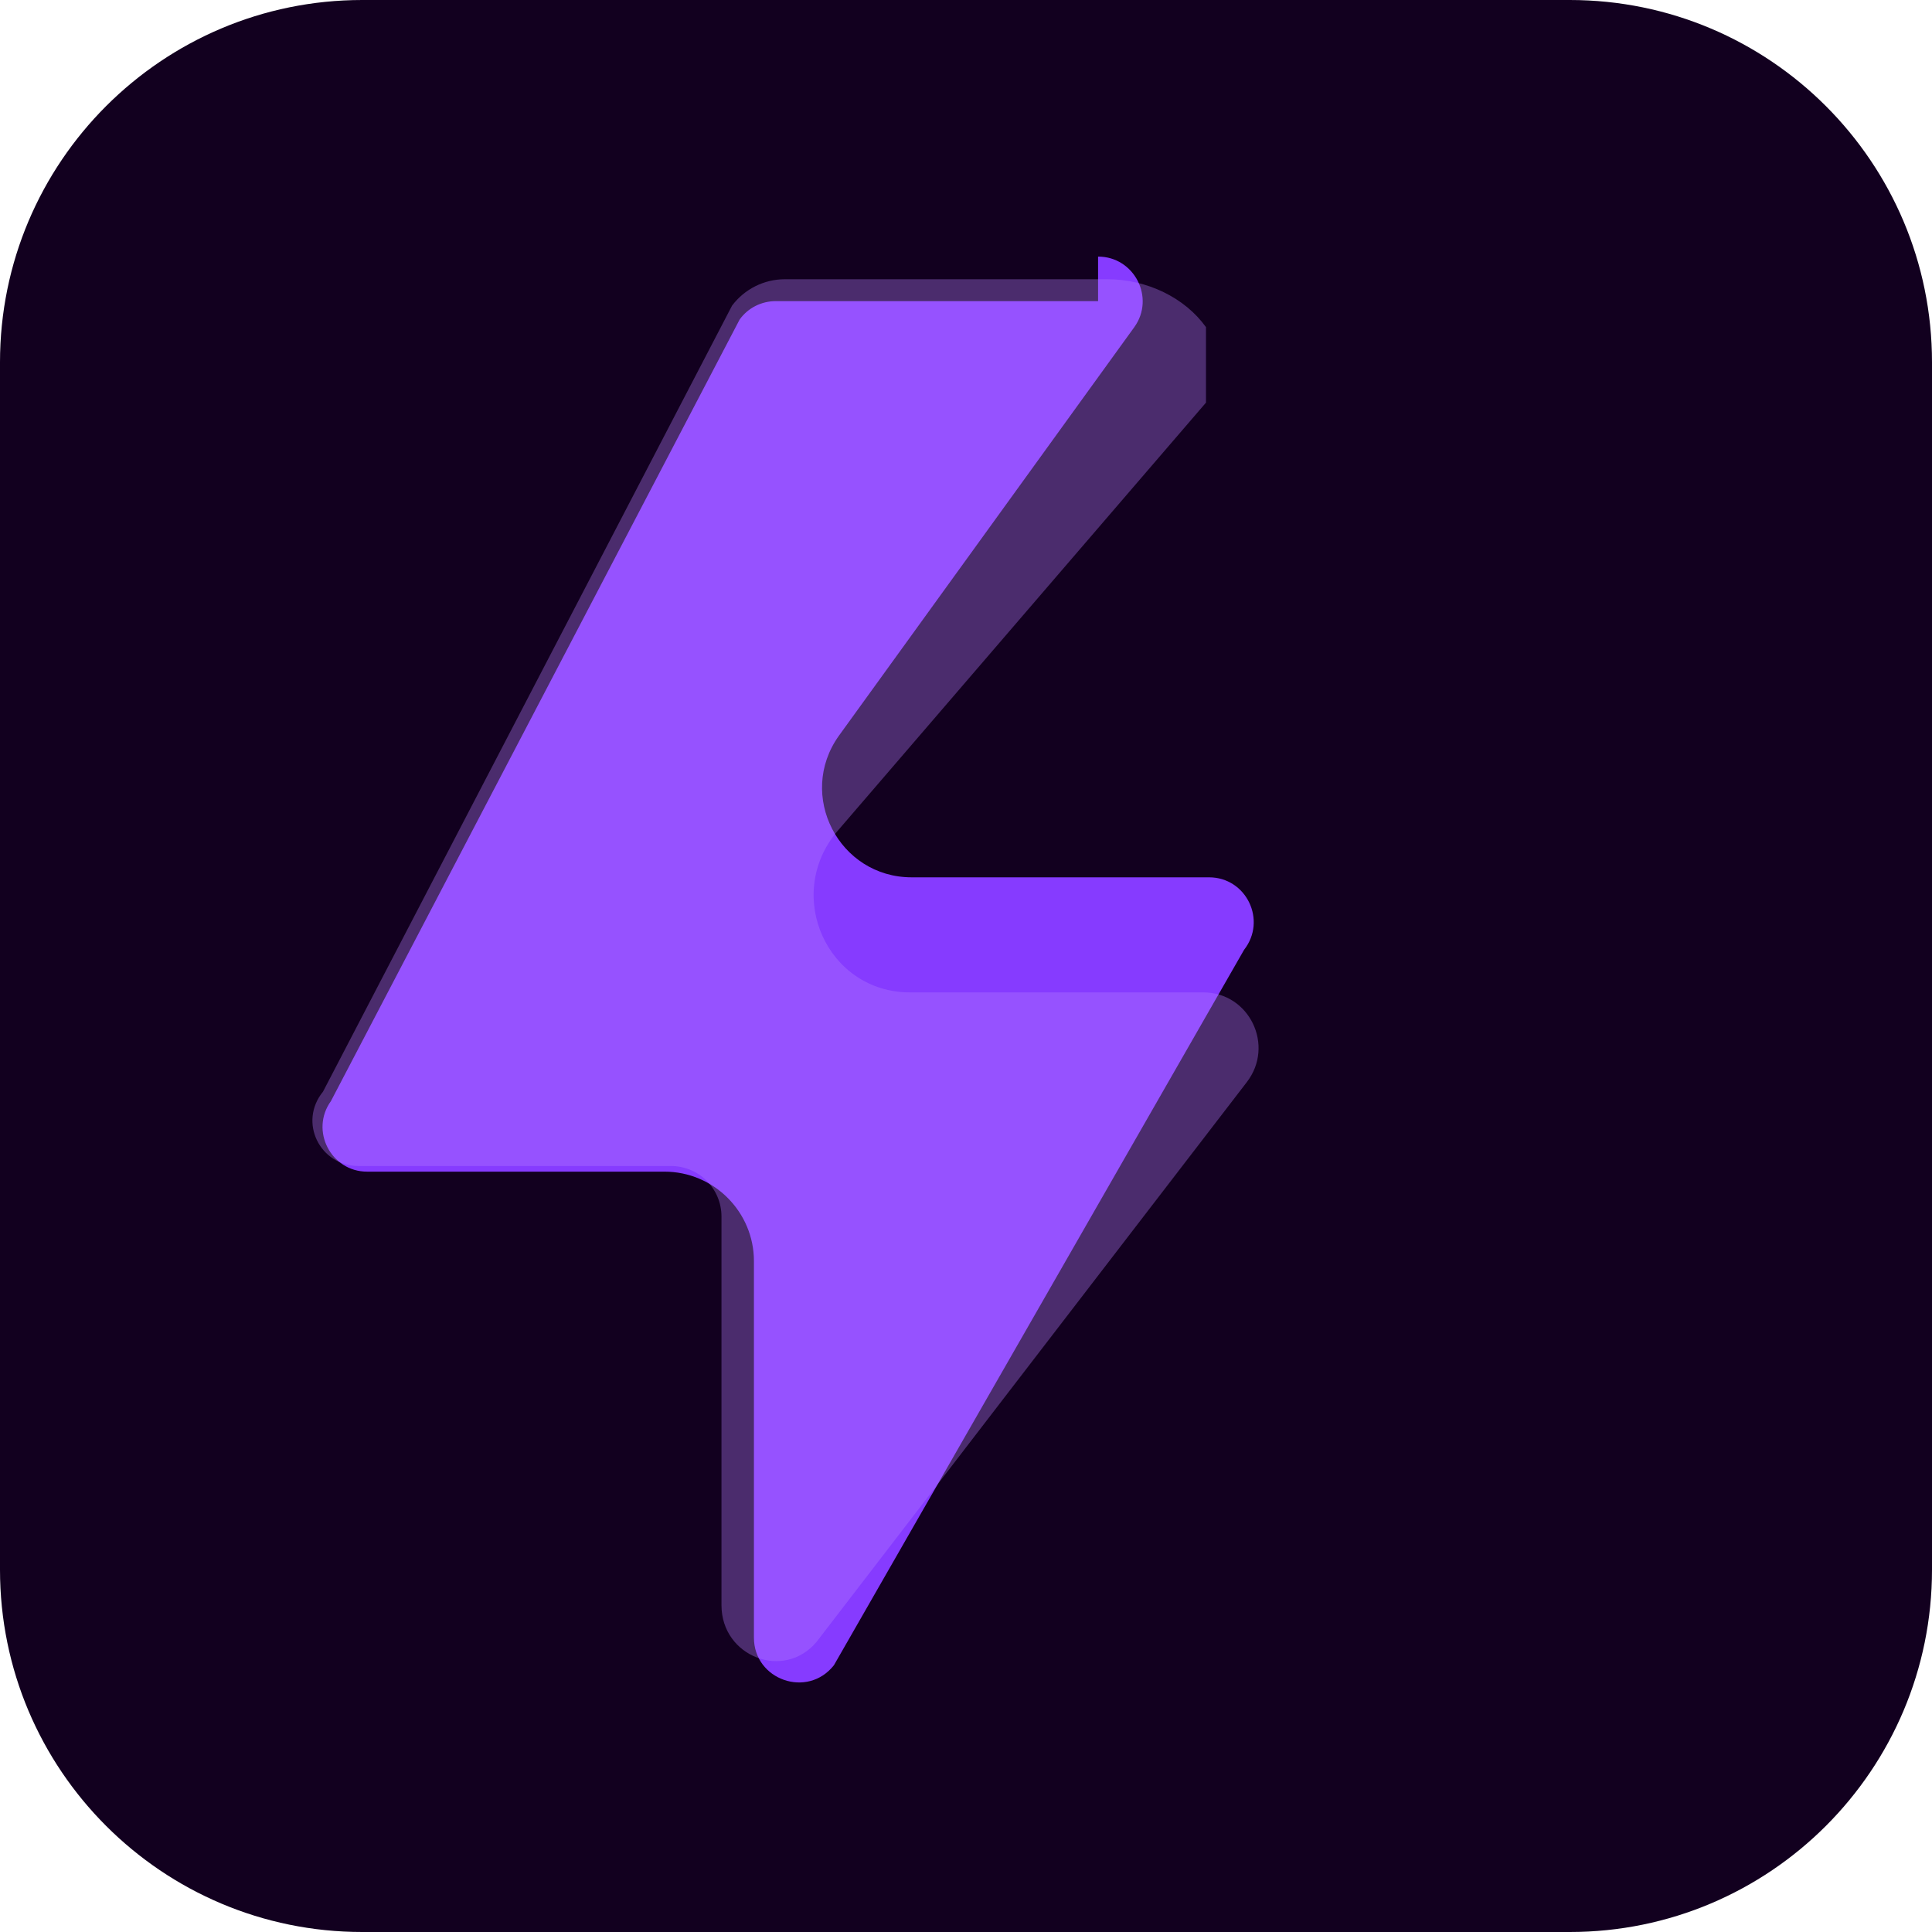
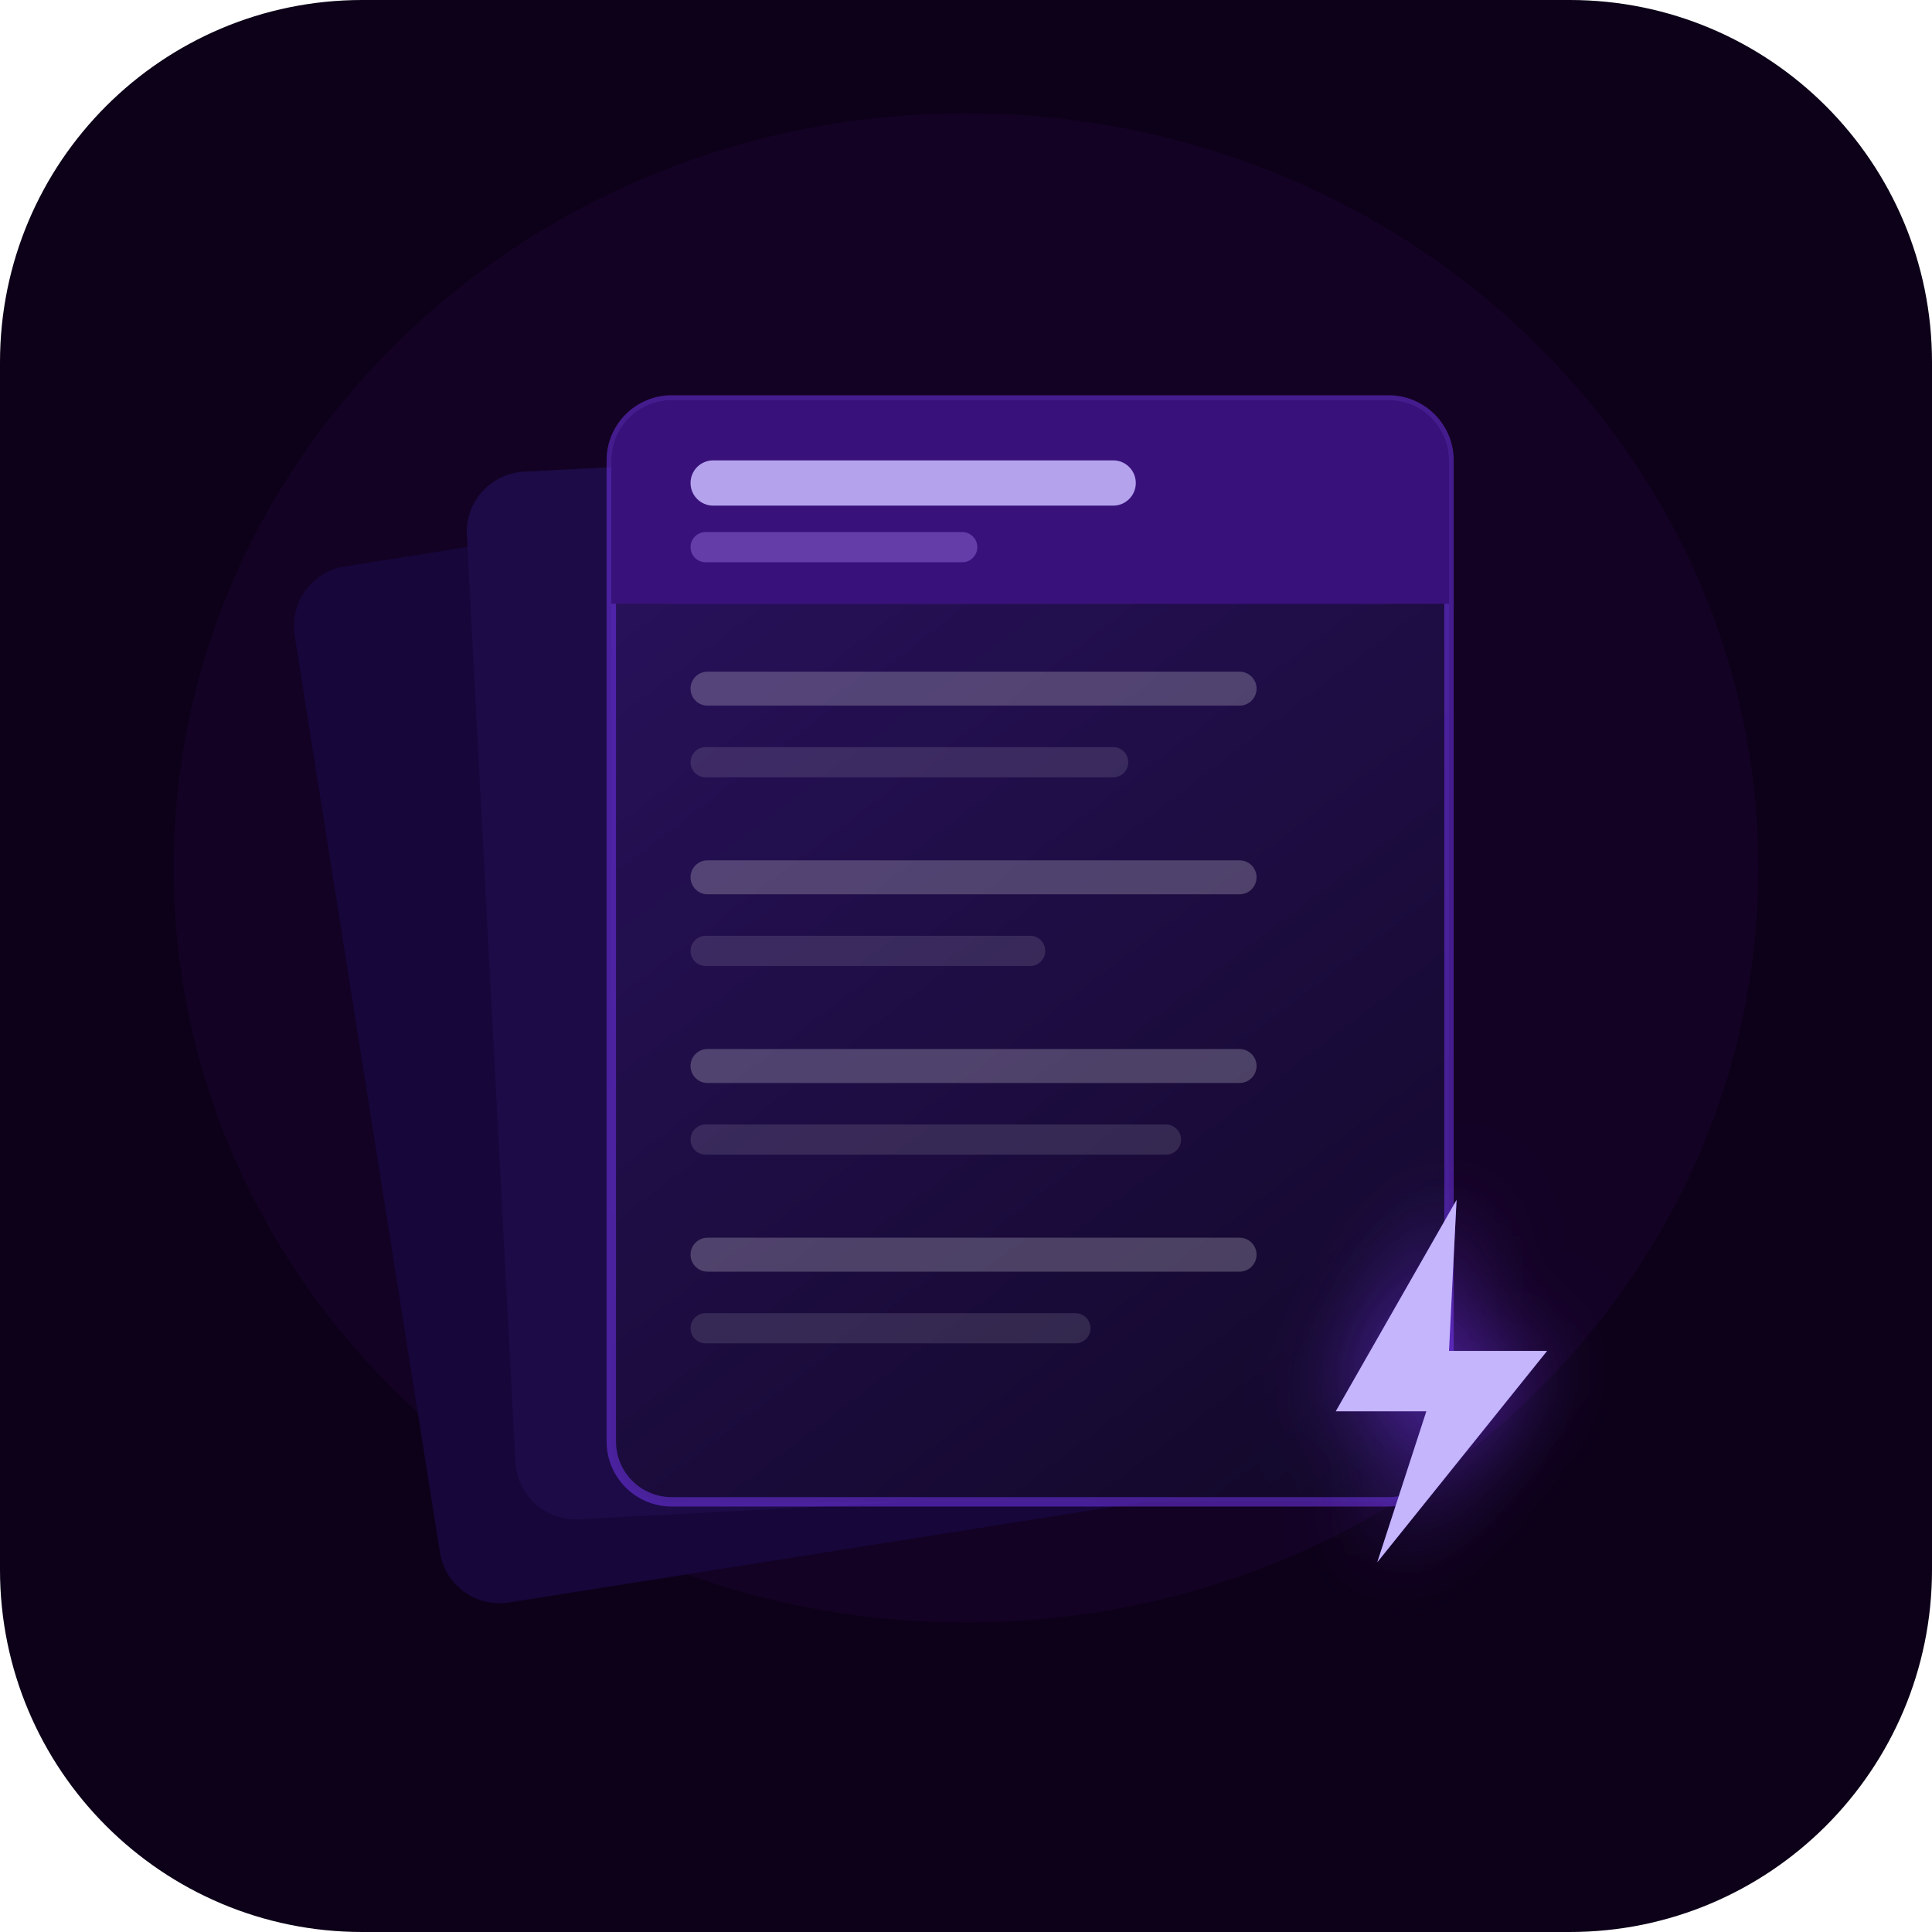
<svg xmlns="http://www.w3.org/2000/svg" width="512" height="512" viewBox="0 0 512 512">
-   <rect width="512" height="512" rx="96" fill="#12001f" />
-   <path fill="#863bff" d="M291 68c9.6 0 15.2 10.9 9.6 18.7L222.3 195c-11.2 15.7 0 37.5 19.3 37.5h78.8c9.9 0 15.4 11.4 9.3 19.2L221 441.3c-7 8.9-21.2 3.9-21.2-7.3V334.2c0-13-10.6-23.7-23.7-23.7H97.3c-9.6 0-15.2-10.9-9.6-18.7L196 84.7c2.2-3.1 5.8-4.9 9.6-4.9H291z" />
-   <path fill="#b47fff" fill-opacity="0.35" d="M319.6 86.7C314 78.9 304 74 293.4 74H208c-5.5 0-10.7 2.6-14 7L85.6 289.3C79 297.4 84.8 309 95 309h82.8c7.4 0 13.4 6 13.4 13.4v103c0 13.7 16.6 20 25.2 9.7l114-148.3c7.5-9.7.7-23.8-11.5-23.8h-77.7c-22 0-33.5-25.7-19.4-42.6l97.8-113.7z" />
+   <defs>
+     <linearGradient id="docFill" x1="164" y1="104" x2="384" y2="394" gradientUnits="userSpaceOnUse">
+       <stop offset="0%" stop-color="#2a1260" />
+       <stop offset="100%" stop-color="#120828" />
+     </linearGradient>
+     <filter id="boltGlow" x="-80%" y="-80%" width="260%" height="260%">
+       <feGaussianBlur stdDeviation="12" result="blur" />
+       <feMerge>
+         <feMergeNode in="blur" />
+         <feMergeNode in="SourceGraphic" />
+       </feMerge>
+     </filter>
+     <clipPath id="appShape">
+       <rect width="512" height="512" rx="96" />
+     </clipPath>
+   </defs>
+   <g clip-path="url(#appShape)">
+     <rect width="512" height="512" fill="#0c0118" />
+     <ellipse cx="256" cy="230" rx="210" ry="200" fill="#3b0764" opacity="0.16" />
+     <rect x="96" y="134" width="216" height="278" rx="16" fill="#16063a" transform="rotate(-9 204 273)" />
+     <rect x="130" y="120" width="216" height="278" rx="16" fill="#1c0b46" transform="rotate(-3 238 259)" />
+     <rect x="162" y="106" width="222" height="292" rx="16" fill="url(#docFill)" />
+     <rect x="162" y="106" width="222" height="292" rx="16" fill="none" stroke="#7c3aff" stroke-width="2.5" stroke-opacity="0.48" />
+     <rect x="162" y="106" width="222" height="54" rx="16" fill="#38127a" />
+     <rect x="162" y="128" width="222" height="32" fill="#38127a" />
+     <rect x="183" y="122" width="118" height="12" rx="6" fill="#c4b5fd" opacity="0.88" />
+     <rect x="183" y="141" width="76" height="8" rx="4" fill="#9f7aea" opacity="0.42" />
+     <rect x="183" y="178" width="150" height="9" rx="4.5" fill="rgba(255,255,255,0.22)" />
+     <rect x="183" y="198" width="116" height="8" rx="4" fill="rgba(255,255,255,0.12)" />
+     <rect x="183" y="228" width="150" height="9" rx="4.5" fill="rgba(255,255,255,0.22)" />
+     <rect x="183" y="248" width="94" height="8" rx="4" fill="rgba(255,255,255,0.12)" />
+     <rect x="183" y="278" width="150" height="9" rx="4.5" fill="rgba(255,255,255,0.22)" />
+     <rect x="183" y="298" width="130" height="8" rx="4" fill="rgba(255,255,255,0.12)" />
+     <rect x="183" y="328" width="150" height="9" rx="4.5" fill="rgba(255,255,255,0.22)" />
+     <rect x="183" y="348" width="106" height="8" rx="4" fill="rgba(255,255,255,0.12)" />
+     <path d="M386 318 L354 374 H378 L365 414 L410 358 H384 Z" fill="#7c3aff" filter="url(#boltGlow)" opacity="0.6" />
+     <path d="M386 318 L354 374 H378 L365 414 L410 358 H384 Z" fill="#c4b5fd" />
+   </g>
</svg>
